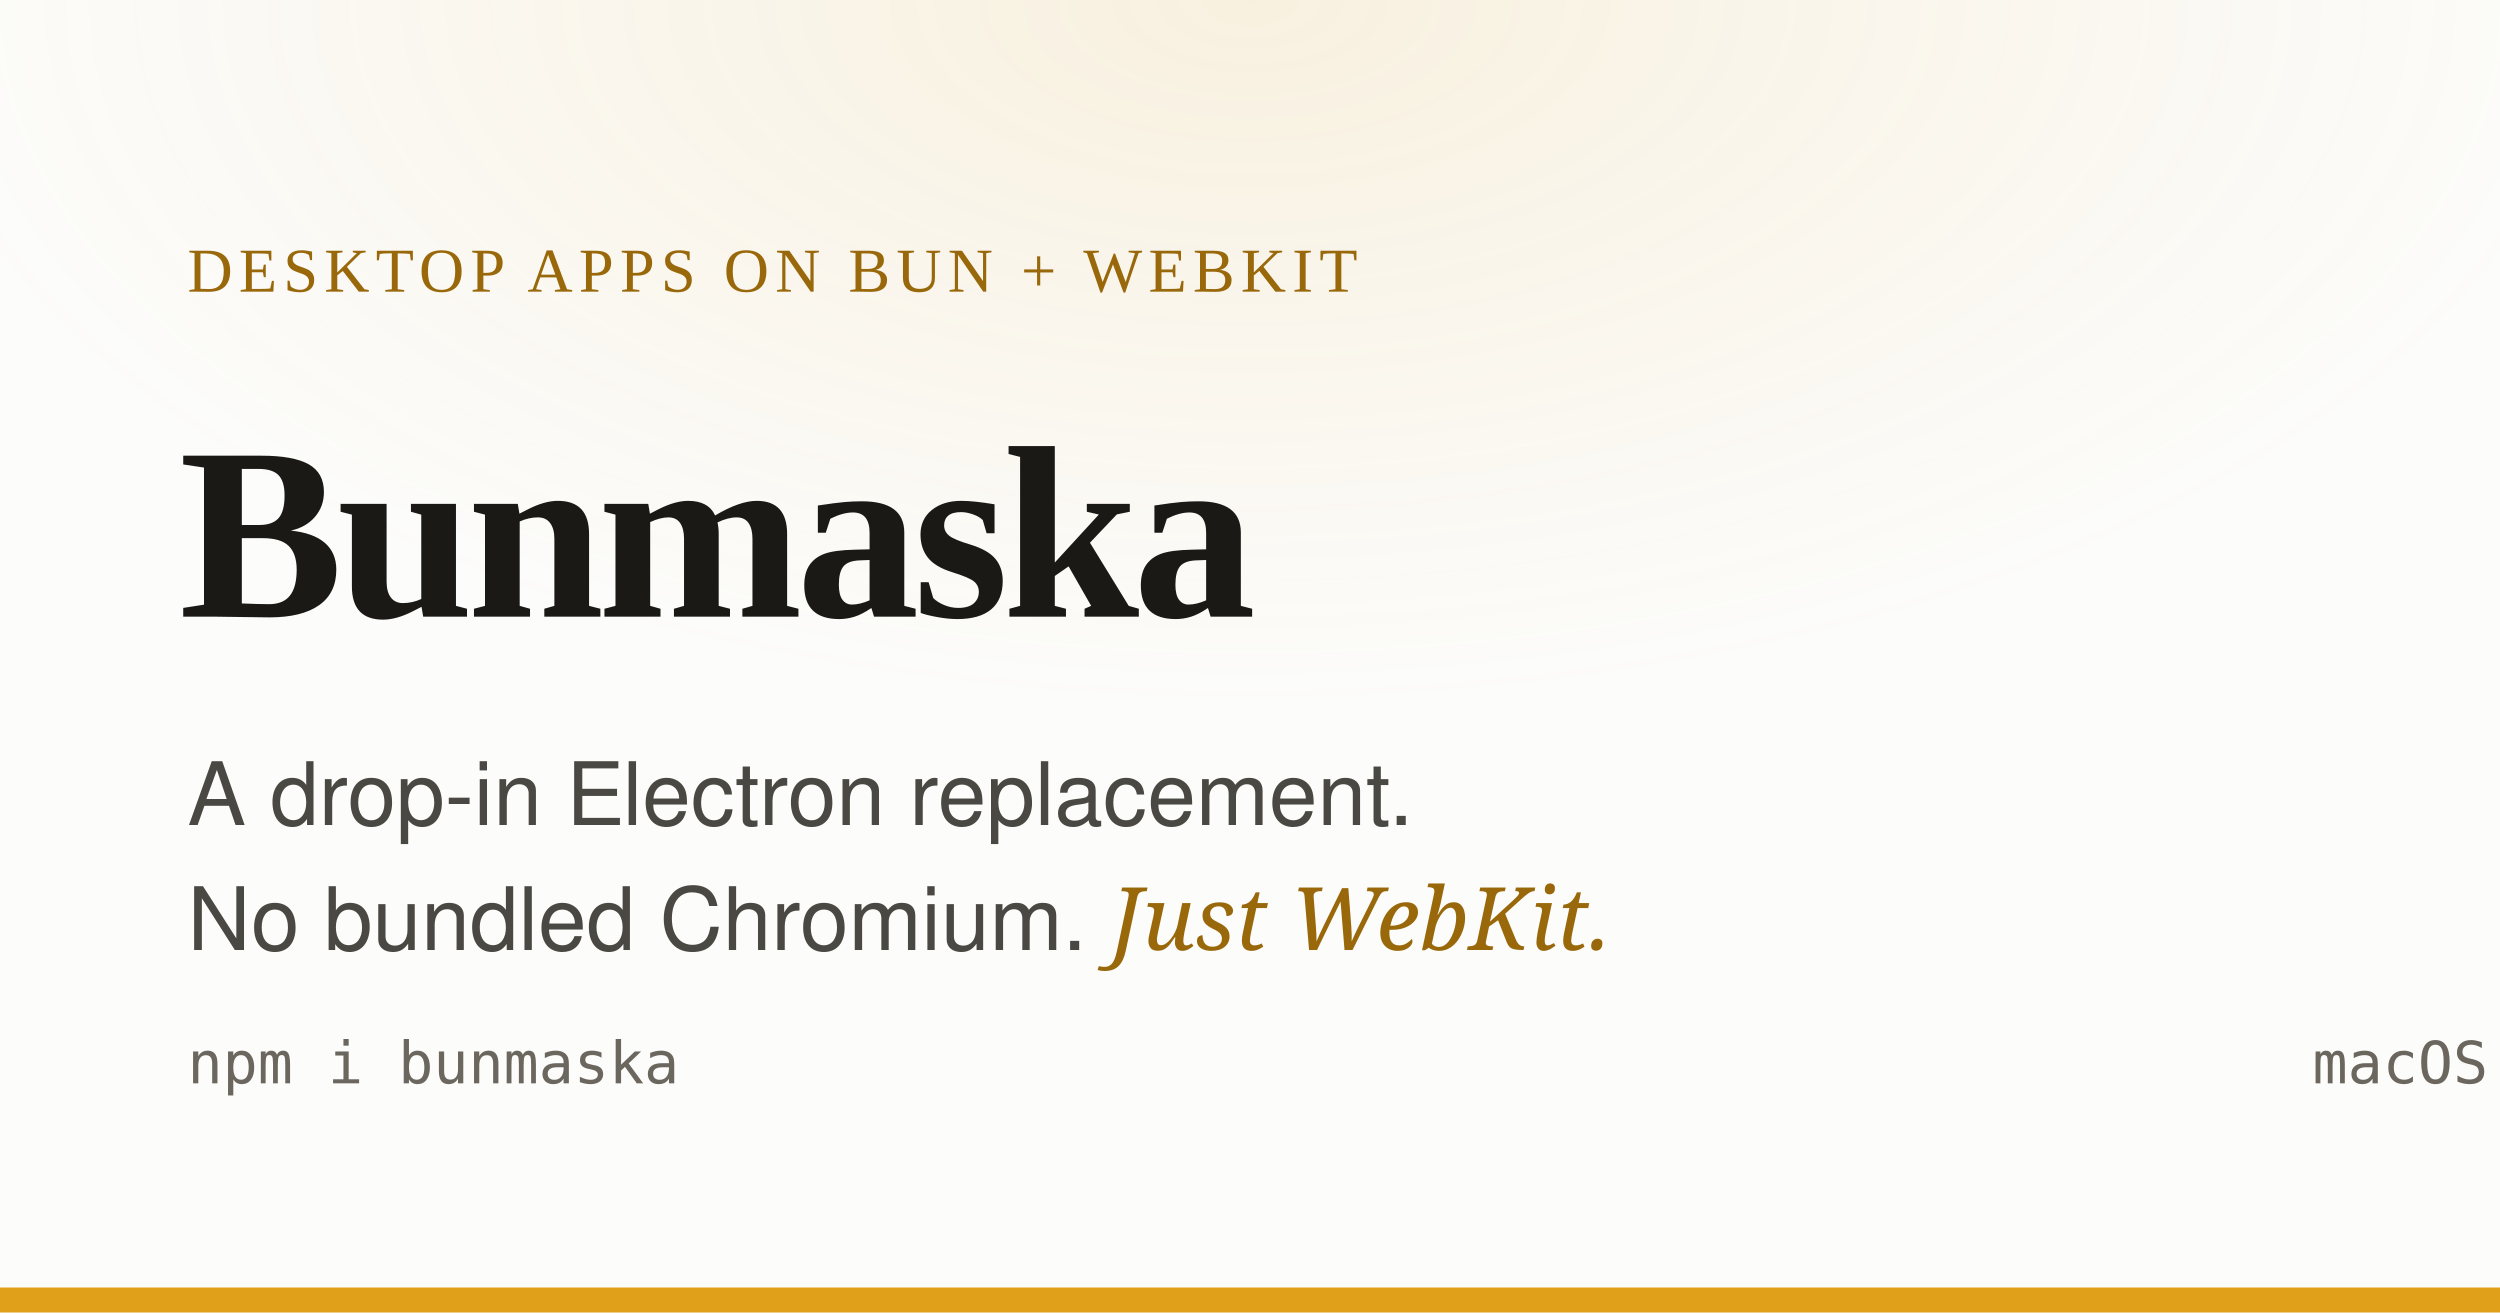
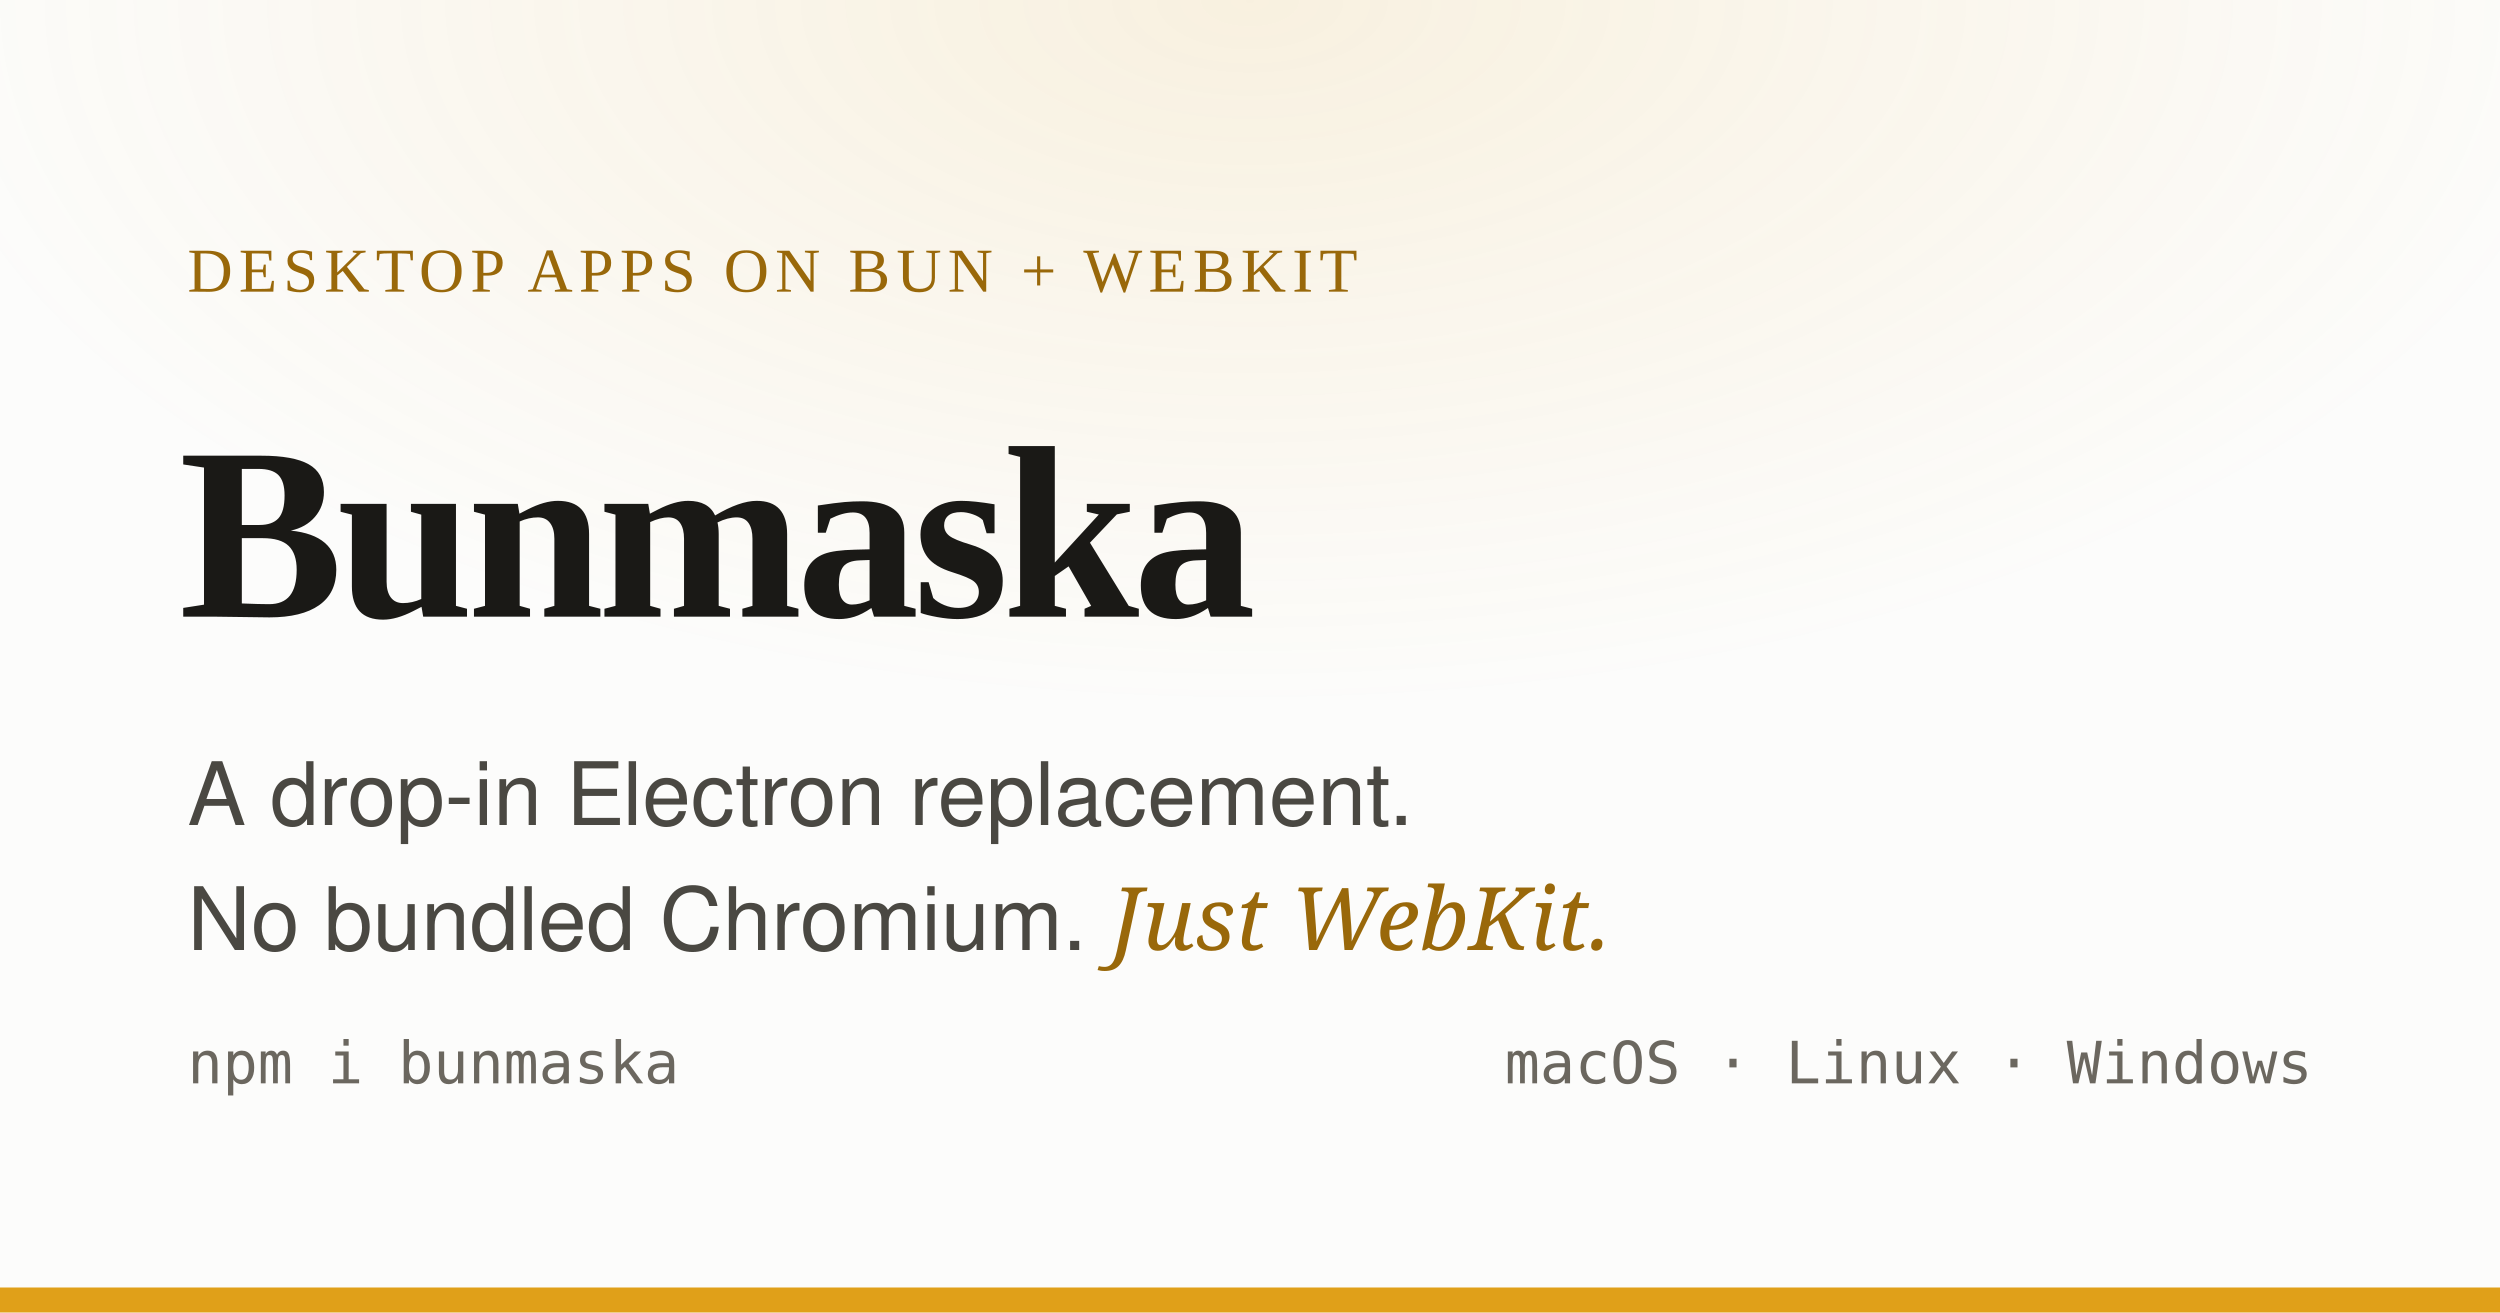
<svg xmlns="http://www.w3.org/2000/svg" width="1200" height="630" viewBox="0 0 1200 630" fill="none">
  <rect width="1200" height="630" fill="#fcfcfb" />
  <rect width="1200" height="630" fill="url(#g)" />
  <defs>
    <radialGradient id="g" cx="0.5" cy="0" r="0.9">
      <stop offset="0" stop-color="#e0a019" stop-opacity="0.12" />
      <stop offset="0.6" stop-color="#e0a019" stop-opacity="0" />
    </radialGradient>
  </defs>
  <g transform="translate(90, 96)">
    <text x="0" y="44" font-family="Georgia, 'Times New Roman', serif" font-size="30" fill="#99680a" letter-spacing="3">DESKTOP APPS ON BUN + WEBKIT</text>
    <text x="-4" y="200" font-family="Georgia, 'Times New Roman', serif" font-size="118" font-weight="600" fill="#1a1916" letter-spacing="-3">Bunmaska</text>
    <text x="0" y="300" font-family="-apple-system, 'Segoe UI', Helvetica, Arial, sans-serif" font-size="42" fill="#4a4842">A drop-in Electron replacement.</text>
    <text x="0" y="360" font-family="-apple-system, 'Segoe UI', Helvetica, Arial, sans-serif" font-size="42" fill="#4a4842">No bundled Chromium. <tspan fill="#99680a" font-style="italic" font-family="Georgia, serif">Just WebKit.</tspan>
    </text>
  </g>
  <g transform="translate(90, 520)" font-family="ui-monospace, Menlo, Consolas, monospace" font-size="28" fill="#6b675f">
    <text x="0" y="0">npm i bunmaska</text>
-     <text x="1020" y="0" fill="#6b675f">macOS + Linux</text>
+     <text x="1020" y="0" text-anchor="end" fill="#6b675f">macOS · Linux · Windows</text>
  </g>
  <rect x="0" y="618" width="1200" height="12" fill="#e0a019" />
</svg>
